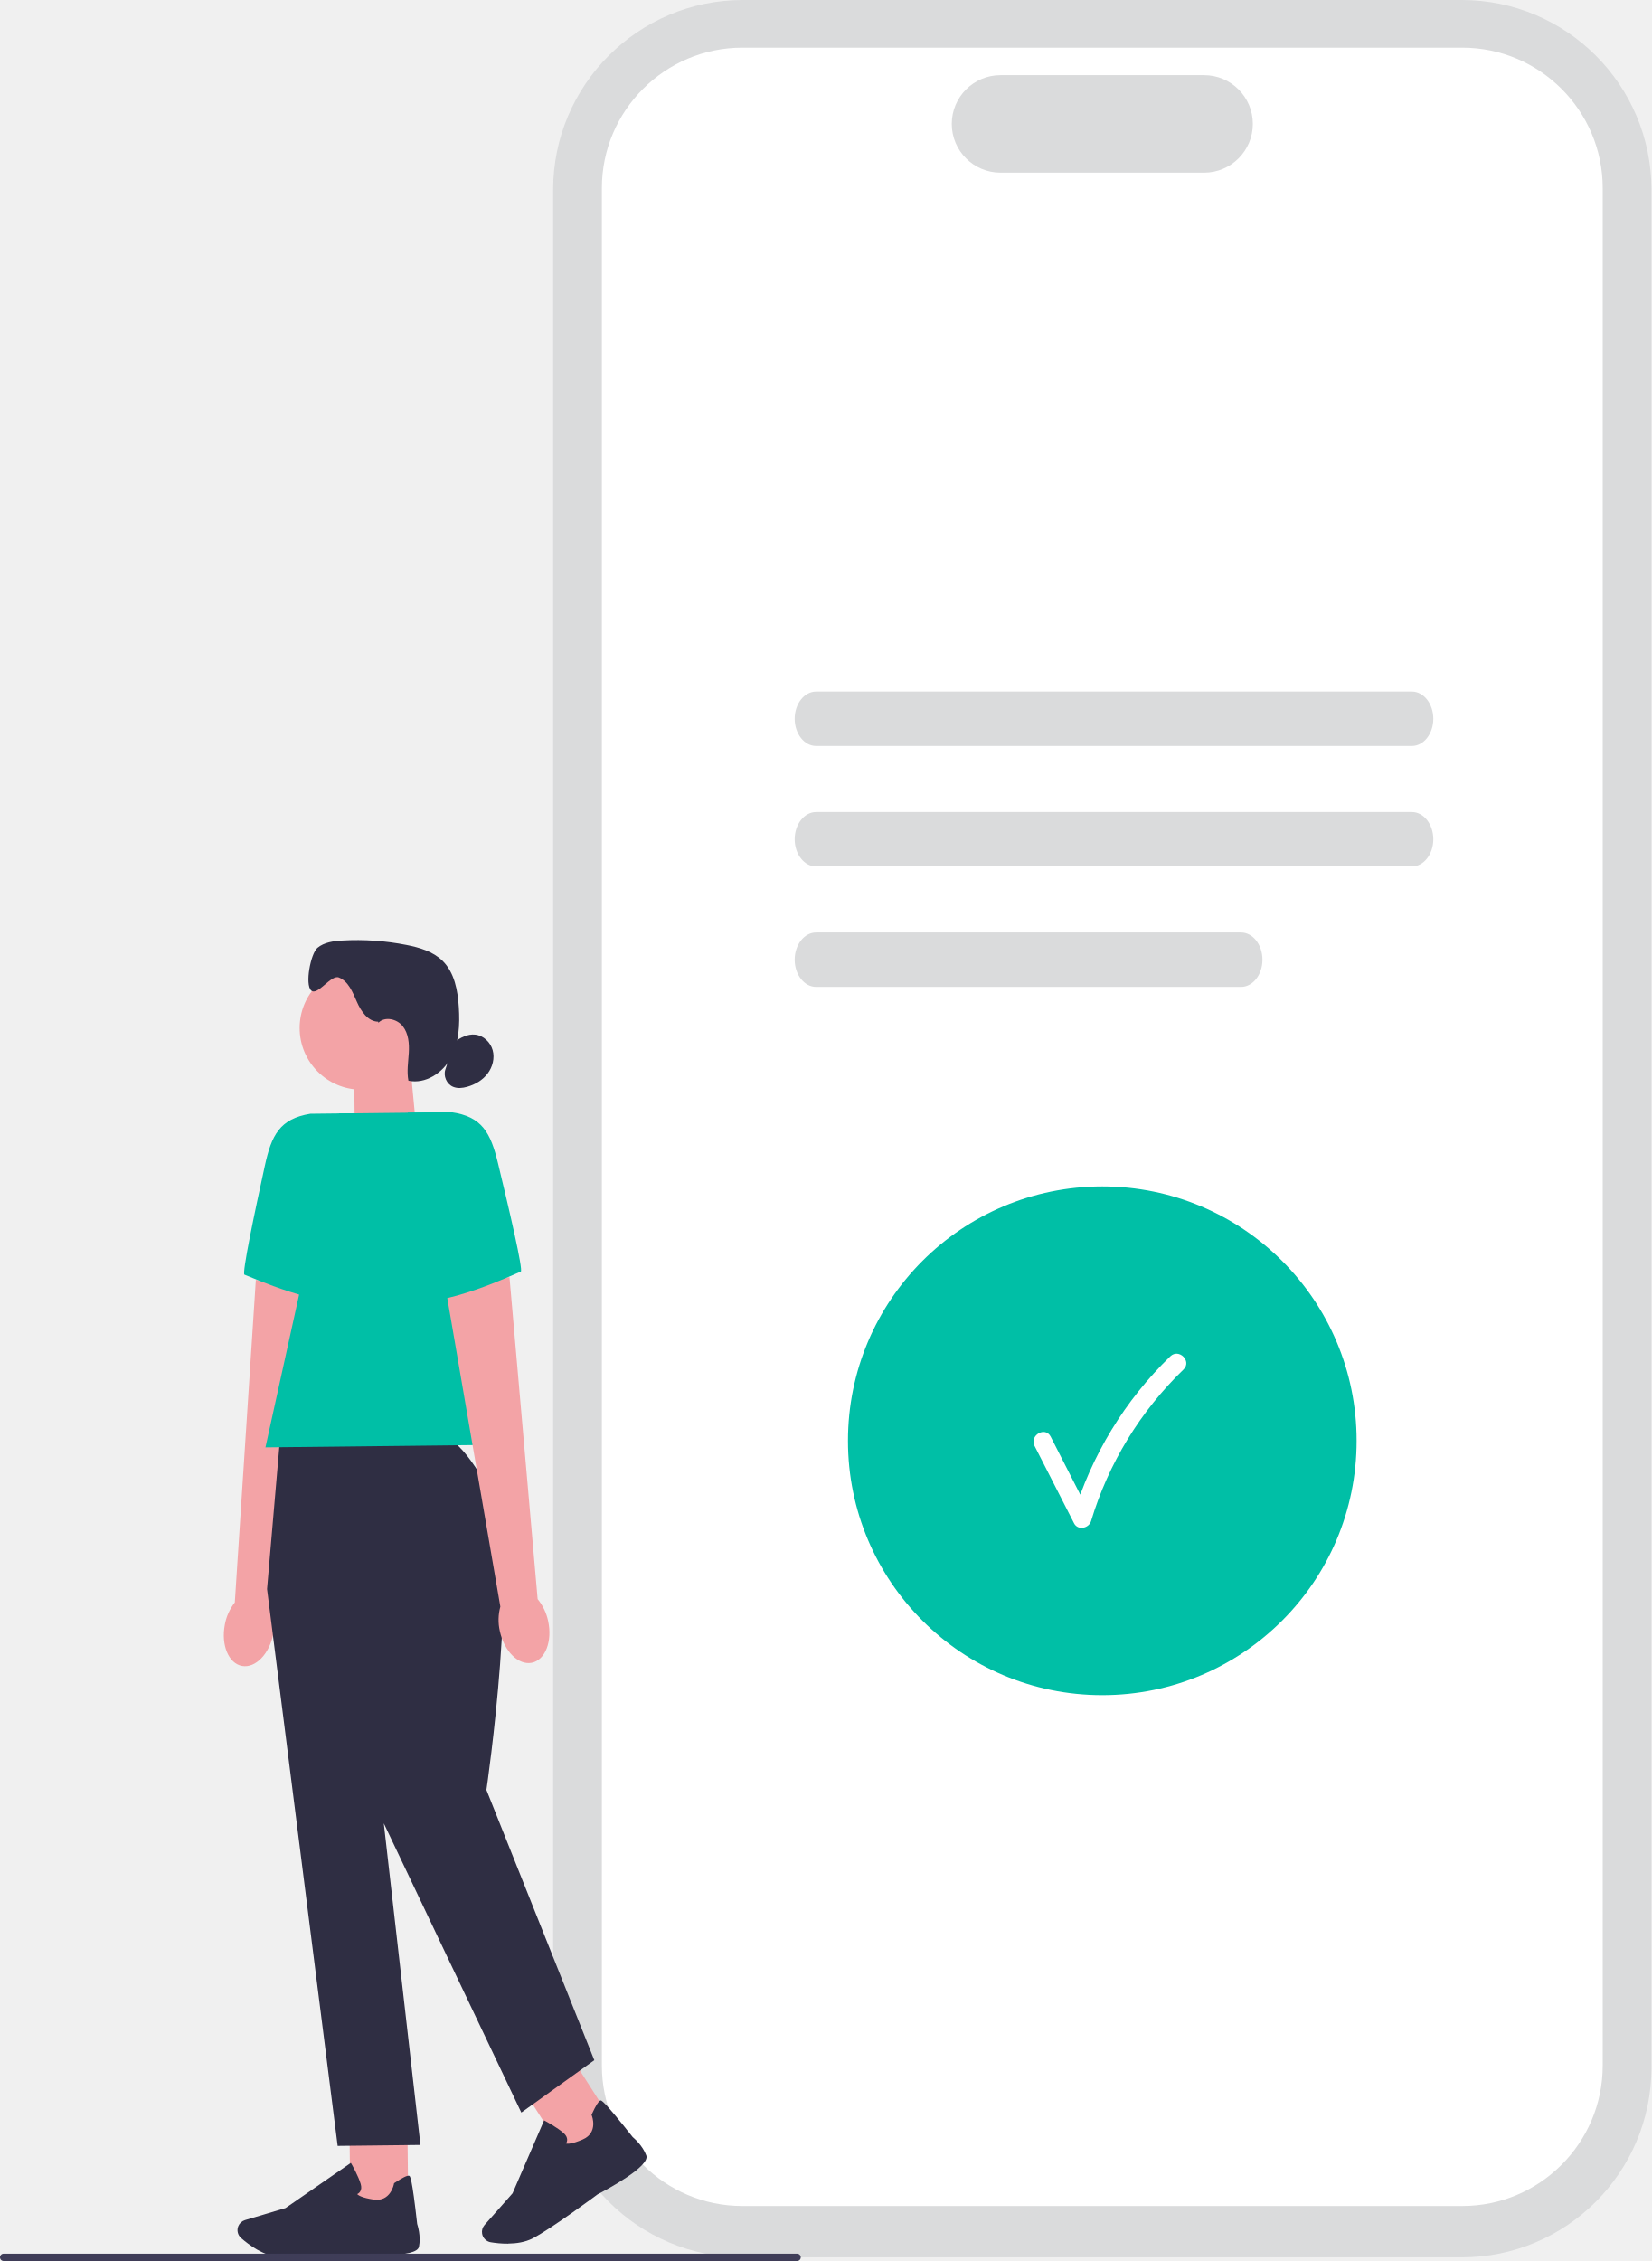
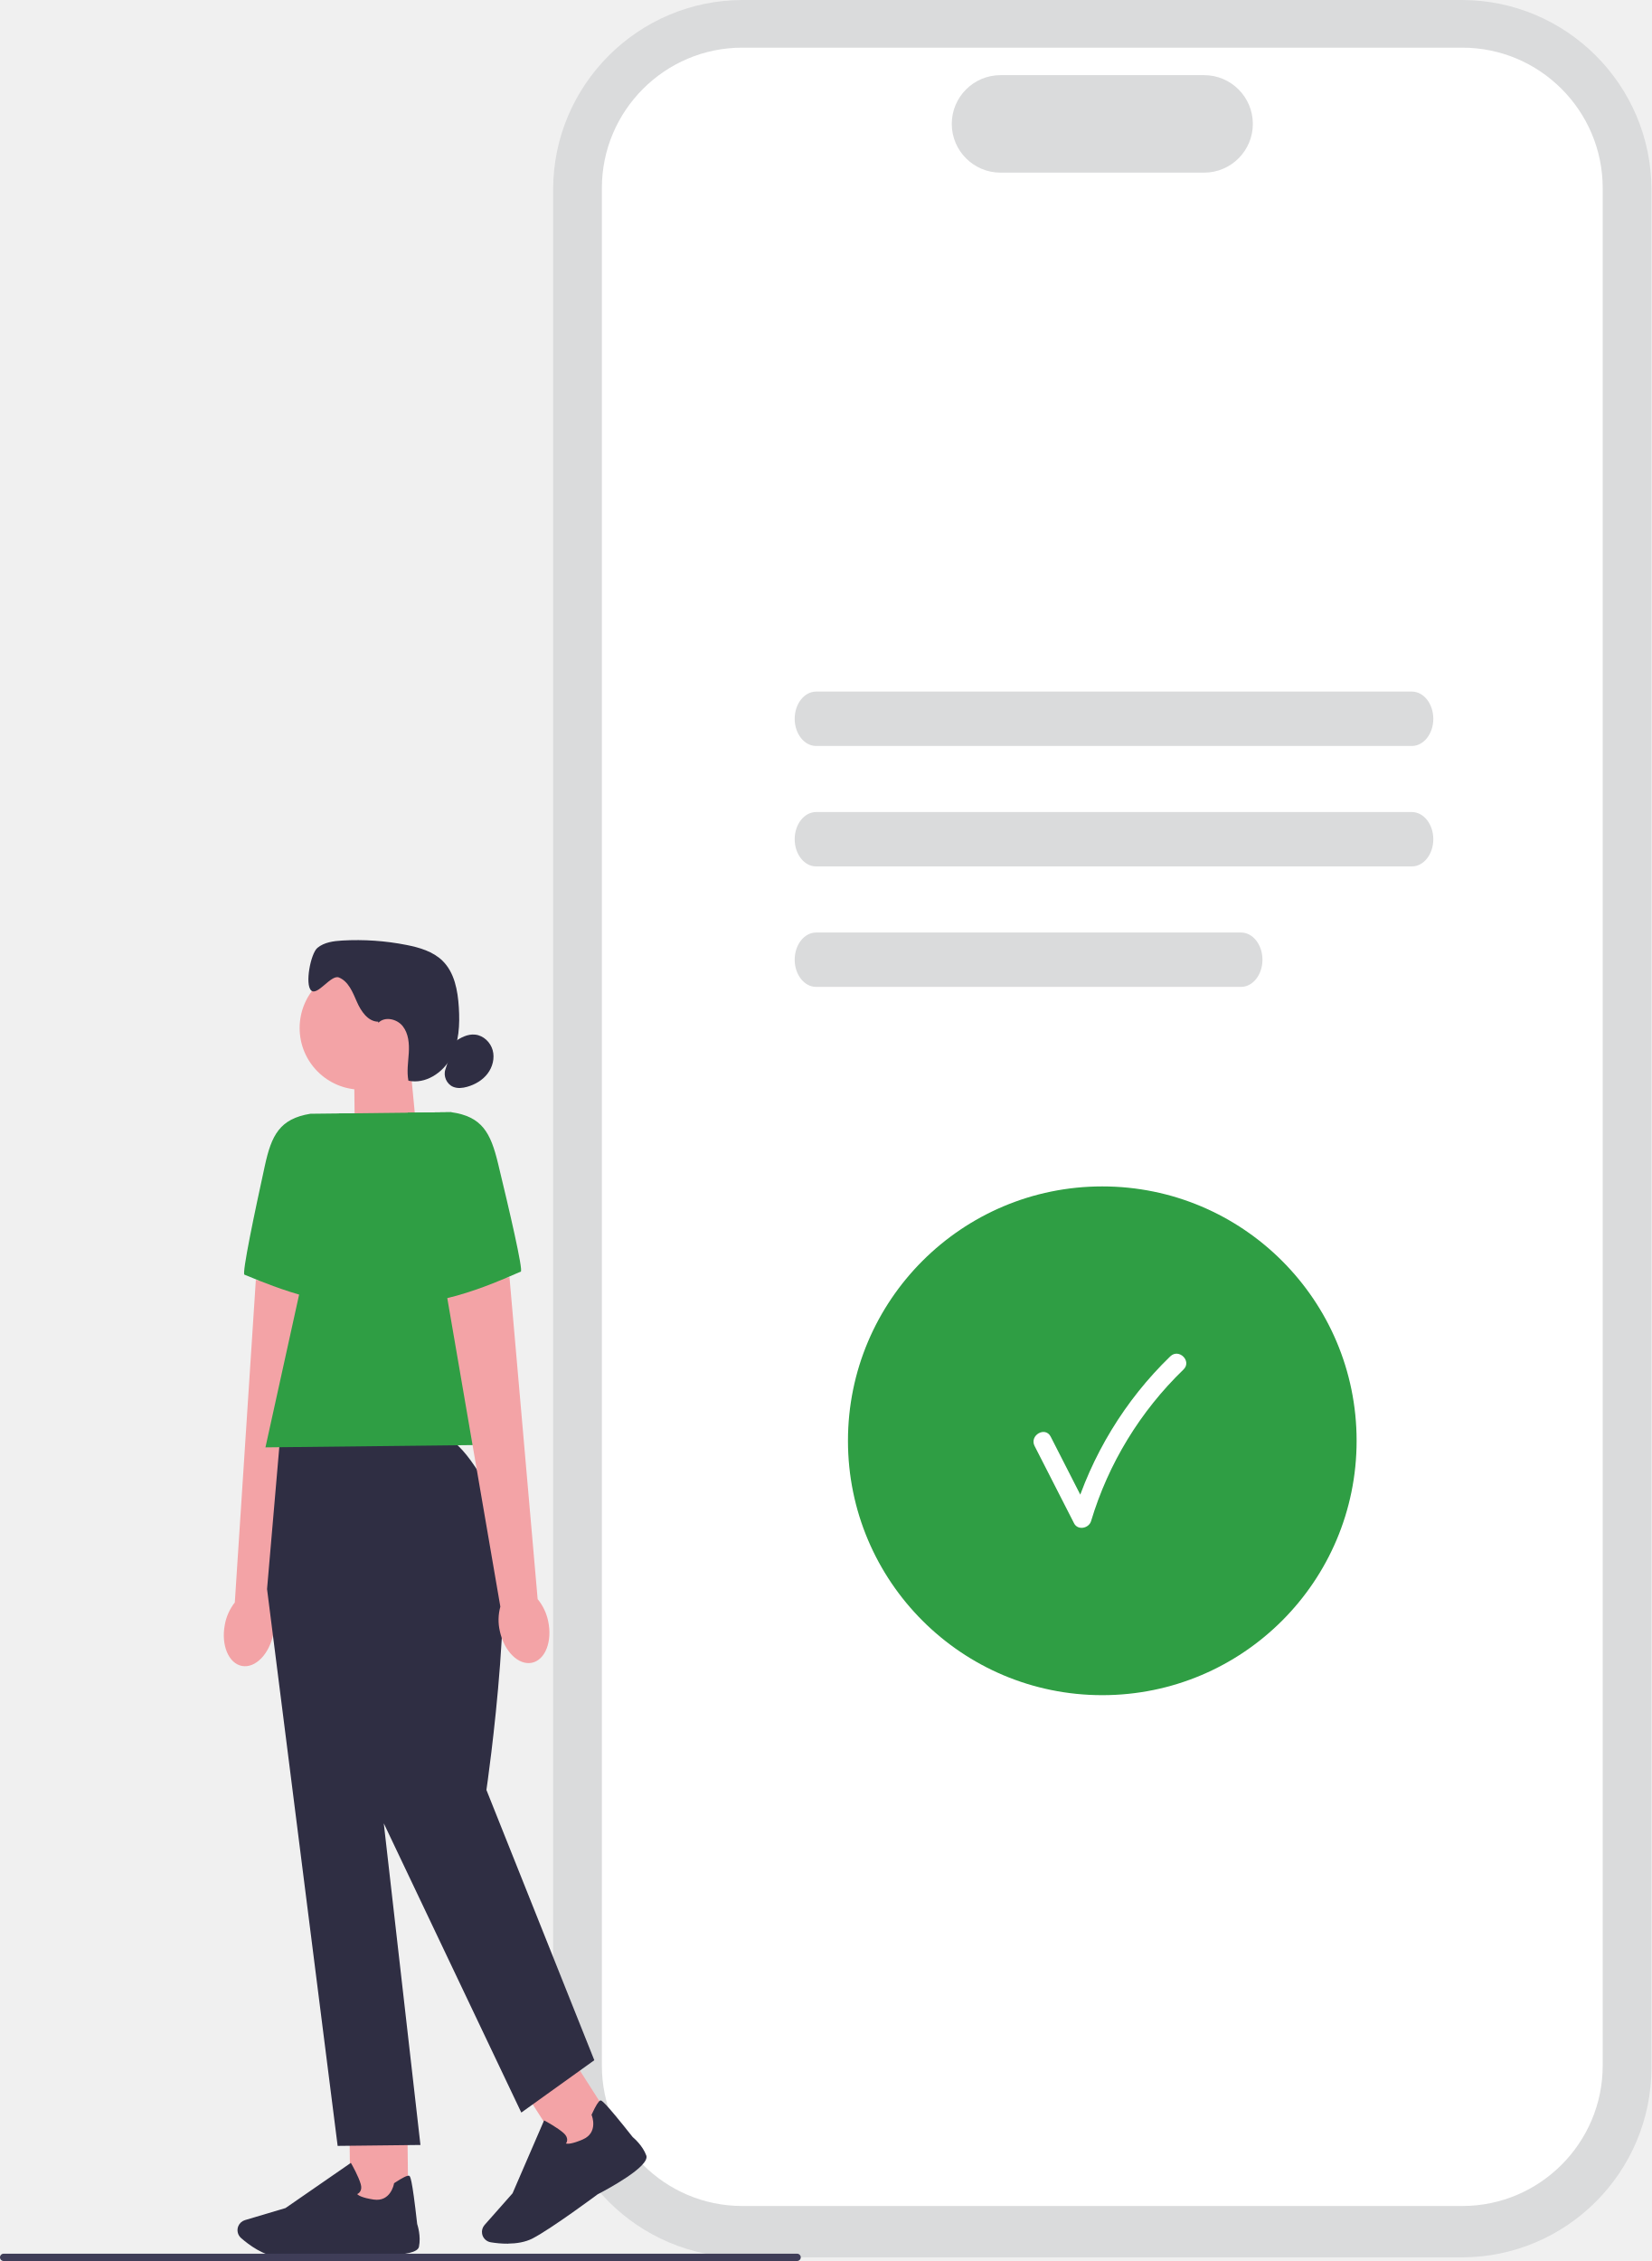
<svg xmlns="http://www.w3.org/2000/svg" width="443.57" height="607.17" viewBox="0 0 443.57 607.17">
  <path d="m392.63,606.19h-193.12c-28.09,0-50.94-22.85-50.94-50.94V50.94c0-28.09,22.85-50.94,50.94-50.94h193.12c28.09,0,50.94,22.85,50.94,50.94v504.31c0,28.09-22.85,50.94-50.94,50.94Z" fill="#dadbdc" stroke-width="0" />
  <path d="m392.77,592.4h-193.4c-20.79,0-37.71-16.92-37.71-37.71V50.51c0-20.79,16.92-37.71,37.71-37.71h193.4c20.79,0,37.71,16.92,37.71,37.71v504.18c0,20.79-16.92,37.71-37.71,37.71Z" fill="#fff" stroke-width="0" />
  <path d="m323.42,46.36h-54.69c-7.22,0-13.09-5.87-13.09-13.09s5.87-13.09,13.09-13.09h54.69c7.22,0,13.09,5.87,13.09,13.09s-5.87,13.09-13.09,13.09Z" fill="#dadbdc" stroke-width="0" />
  <path d="m379.23,200.32h-160.03c-3.17,0-5.75-3.28-5.75-7.3s2.58-7.3,5.75-7.3h160.03c3.17,0,5.75,3.28,5.75,7.3s-2.58,7.3-5.75,7.3Z" fill="#dadbdc" stroke-width="0" />
  <path d="m379.23,232.67h-160.03c-3.17,0-5.75-3.28-5.75-7.3s2.58-7.3,5.75-7.3h160.03c3.17,0,5.75,3.28,5.75,7.3s-2.58,7.3-5.75,7.3Z" fill="#dadbdc" stroke-width="0" />
  <path d="m333.34,265.02h-114.14c-3.17,0-5.75-3.28-5.75-7.3s2.58-7.3,5.75-7.3h114.14c3.17,0,5.75,3.28,5.75,7.3s-2.58,7.3-5.75,7.3Z" fill="#dadbdc" stroke-width="0" />
-   <circle cx="296.07" cy="386.91" r="68.31" fill="#00bfa6" stroke-width="0" />
+   <circle cx="296.07" cy="386.91" r="68.31" fill="#2f9e44" stroke-width="0" />
  <path d="m277.9,388.33c3.53,6.91,7.06,13.83,10.59,20.74,1.01,1.99,3.98,1.36,4.57-.6,4.63-15.44,13.23-29.51,24.82-40.7,2.32-2.24-1.22-5.77-3.54-3.54-12.2,11.78-21.23,26.67-26.11,42.91l4.57-.6c-3.53-6.91-7.06-13.83-10.59-20.74-1.46-2.87-5.78-.34-4.32,2.52h.01Z" fill="#fff" stroke-width="0" />
  <polygon points="111.92 304.28 95.36 309.93 95.1 286.02 110.17 285.85 111.92 304.28" fill="#f3a3a6" stroke-width="0" />
  <circle cx="97.04" cy="276.06" r="16.56" fill="#f3a3a6" stroke-width="0" />
  <path d="m101.57,274.37c-2.77-.05-4.62-2.83-5.73-5.38-1.11-2.54-2.25-5.47-4.82-6.5-2.11-.84-5.75,5.03-7.43,3.5-1.75-1.6-.15-9.94,1.67-11.45s4.33-1.83,6.69-1.97c5.77-.33,11.57.07,17.24,1.19,3.5.69,7.12,1.75,9.67,4.25,3.23,3.17,4.1,8,4.38,12.52.29,4.62.07,9.47-2.13,13.55-2.21,4.07-6.88,7.11-11.41,6.13-.48-2.45-.05-4.97.1-7.47.15-2.49-.07-5.18-1.61-7.15s-4.8-2.72-6.55-.94" fill="#2f2e43" stroke-width="0" />
  <path d="m122,279.88c1.64-1.23,3.61-2.27,5.65-2.04,2.21.24,4.09,2.04,4.68,4.18s-.02,4.51-1.36,6.28-3.35,2.95-5.49,3.55c-1.24.35-2.59.5-3.78,0-1.75-.73-2.71-2.94-2.05-4.72" fill="#2f2e43" stroke-width="0" />
-   <path id="uuid-aacd27ab-43c3-4d3d-aa57-4e8c94c3c81e-193" d="m60.38,436.33c-1.04,5.45,1.03,10.4,4.64,11.05,3.6.65,7.37-3.25,8.41-8.7.45-2.17.35-4.42-.29-6.55l12.74-85.41-17.16-3.03-5.65,86.63c-1.38,1.77-2.31,3.83-2.69,6.02h0Z" fill="#f3a3a6" stroke-width="0" />
-   <path d="m95.06,298.96l-11.69.13c-8.25,1.34-10.45,5.78-12.23,13.94-2.73,12.45-6.21,29.04-5.48,29.27,1.17.38,21.17,9.52,31.29,7.26l-1.89-50.6Z" fill="#00bfa6" stroke-width="0" />
+   <path id="uuid-aacd27ab-43c3-4d3d-aa57-4e8c94c3c81e-607" d="m60.38,436.33c-1.04,5.45,1.03,10.4,4.64,11.05,3.6.65,7.37-3.25,8.41-8.7.45-2.17.35-4.42-.29-6.55l12.74-85.41-17.16-3.03-5.65,86.63c-1.38,1.77-2.31,3.83-2.69,6.02h0Z" fill="#f3a3a6" stroke-width="0" />
+   <path d="m95.06,298.96l-11.69.13c-8.25,1.34-10.45,5.78-12.23,13.94-2.73,12.45-6.21,29.04-5.48,29.27,1.17.38,21.17,9.52,31.29,7.26l-1.89-50.6Z" fill="#2f9e44" stroke-width="0" />
  <rect x="93.98" y="570.5" width="15.56" height="22.07" transform="translate(-6.49 1.17) rotate(-.64)" fill="#f3a3a6" stroke-width="0" />
  <path d="m79.06,606.19c-1.64.02-3.09,0-4.19-.09-4.14-.33-8.11-3.34-10.12-5.1-.9-.79-1.2-2.07-.75-3.17h0c.32-.79.98-1.39,1.8-1.64l10.89-3.24,17.55-12.13.2.35c.08.13,1.85,3.24,2.45,5.35.23.8.18,1.47-.15,1.99-.23.36-.55.57-.81.7.32.33,1.33,1,4.43,1.46,4.51.67,5.42-4.02,5.45-4.22l.03-.16.13-.09c2.13-1.41,3.44-2.05,3.9-1.92.29.08.76.22,2.18,12.94.13.4,1.06,3.32.48,6.13-.63,3.06-13.96,2.15-16.62,1.94-.08.01-10.04.83-16.87.9h.02Z" fill="#2f2e43" stroke-width="0" />
  <rect x="145.13" y="555" width="15.56" height="22.07" transform="translate(-280.8 171.48) rotate(-32.59)" fill="#f3a3a6" stroke-width="0" />
  <path d="m136.51,602.52c-1.83.02-3.51-.18-4.71-.38-1.18-.2-2.11-1.12-2.31-2.3h0c-.15-.85.1-1.7.66-2.34l7.52-8.51,8.47-19.58.36.19c.13.07,3.28,1.77,4.91,3.24.62.56.93,1.15.93,1.77,0,.43-.16.78-.32,1.02.45.11,1.66.14,4.53-1.11,4.18-1.82,2.47-6.28,2.39-6.46l-.06-.15.07-.14c1.06-2.32,1.84-3.56,2.29-3.7.29-.08.76-.22,8.7,9.82.32.27,2.66,2.25,3.65,4.94,1.08,2.93-10.7,9.21-13.08,10.44-.07.06-12.38,9.21-17.44,11.83-2.01,1.04-4.4,1.38-6.58,1.4l.02.02h0Z" fill="#2f2e43" stroke-width="0" />
  <path d="m118.79,385.68l-43.56.48-3.5,40.56,18.96,149.54,22.24-.25-9.85-86.38,36.94,77.68,19.61-14.06-28.98-72.58s9.36-63.61,1.28-79.34-13.13-15.67-13.13-15.67v.02h0Z" fill="#2f2e43" stroke-width="0" />
-   <polygon points="140.48 387.91 71.3 388.68 91.06 299.01 121.21 298.67 140.48 387.91" fill="#00bfa6" stroke-width="0" />
-   <path id="uuid-36382701-bf34-46f2-bbf2-9fa794ab079f-194" d="m147.24,435.37c1.16,5.43-.8,10.42-4.39,11.15-3.59.73-7.44-3.08-8.6-8.51-.5-2.16-.45-4.41.14-6.56l-14.64-85.11,17.09-3.41,7.57,86.49c1.42,1.74,2.39,3.78,2.83,5.96h0Z" fill="#f3a3a6" stroke-width="0" />
-   <path d="m109.52,298.8l11.69-.13c8.28,1.16,10.57,5.55,12.54,13.67,3,12.39,6.85,28.89,6.13,29.14-1.17.4-20.95,9.98-31.12,7.95l.77-50.63h-.01Z" fill="#00bfa6" stroke-width="0" />
+   <polygon points="140.48 387.91 71.3 388.68 91.06 299.01 121.21 298.67 140.48 387.91" fill="#2f9e44" stroke-width="0" />
+   <path id="uuid-36382701-bf34-46f2-bbf2-9fa794ab079f-608" d="m147.24,435.37c1.16,5.43-.8,10.42-4.39,11.15-3.59.73-7.44-3.08-8.6-8.51-.5-2.16-.45-4.41.14-6.56l-14.64-85.11,17.09-3.41,7.57,86.49c1.42,1.74,2.39,3.78,2.83,5.96h0Z" fill="#f3a3a6" stroke-width="0" />
+   <path d="m109.52,298.8l11.69-.13c8.28,1.16,10.57,5.55,12.54,13.67,3,12.39,6.85,28.89,6.13,29.14-1.17.4-20.95,9.98-31.12,7.95l.77-50.63h-.01Z" fill="#2f9e44" stroke-width="0" />
  <path d="m215.08,606.19c0,.54-.44.98-.98.98H.98c-.54,0-.98-.44-.98-.98s.44-.98.98-.98h213.12c.54,0,.98.44.98.98h0Z" fill="#3f3d58" stroke-width="0" />
</svg>
